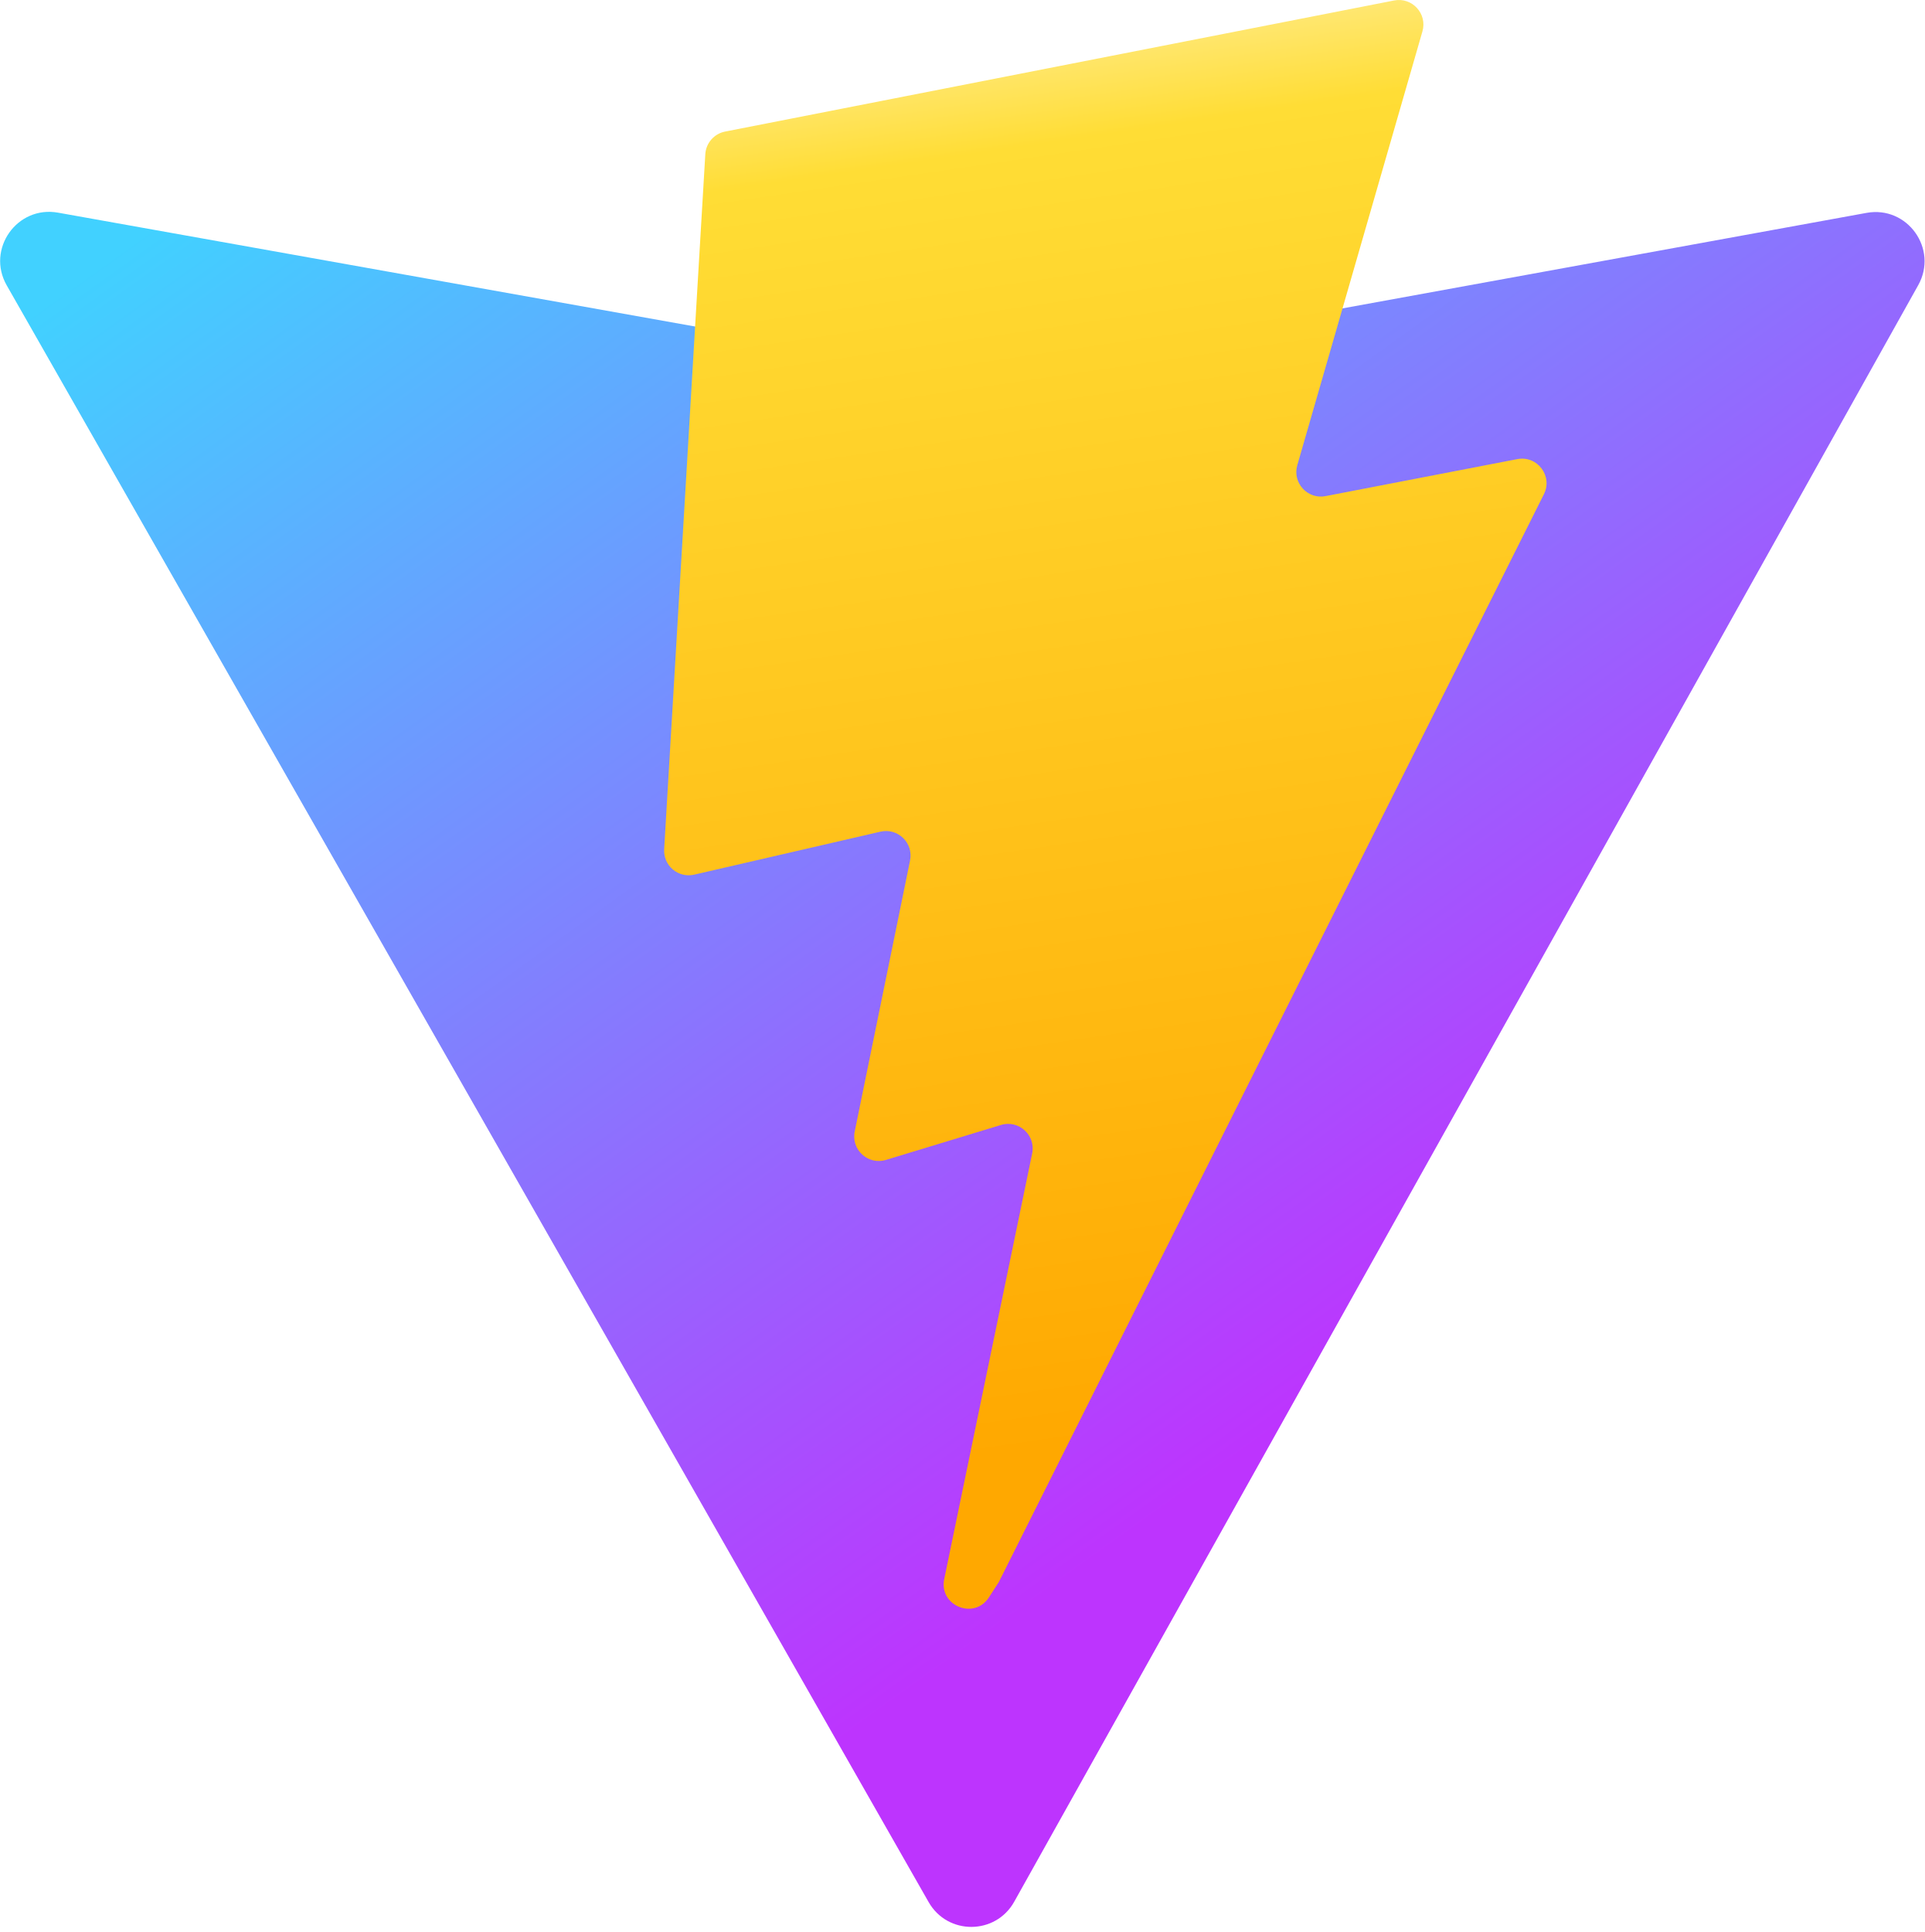
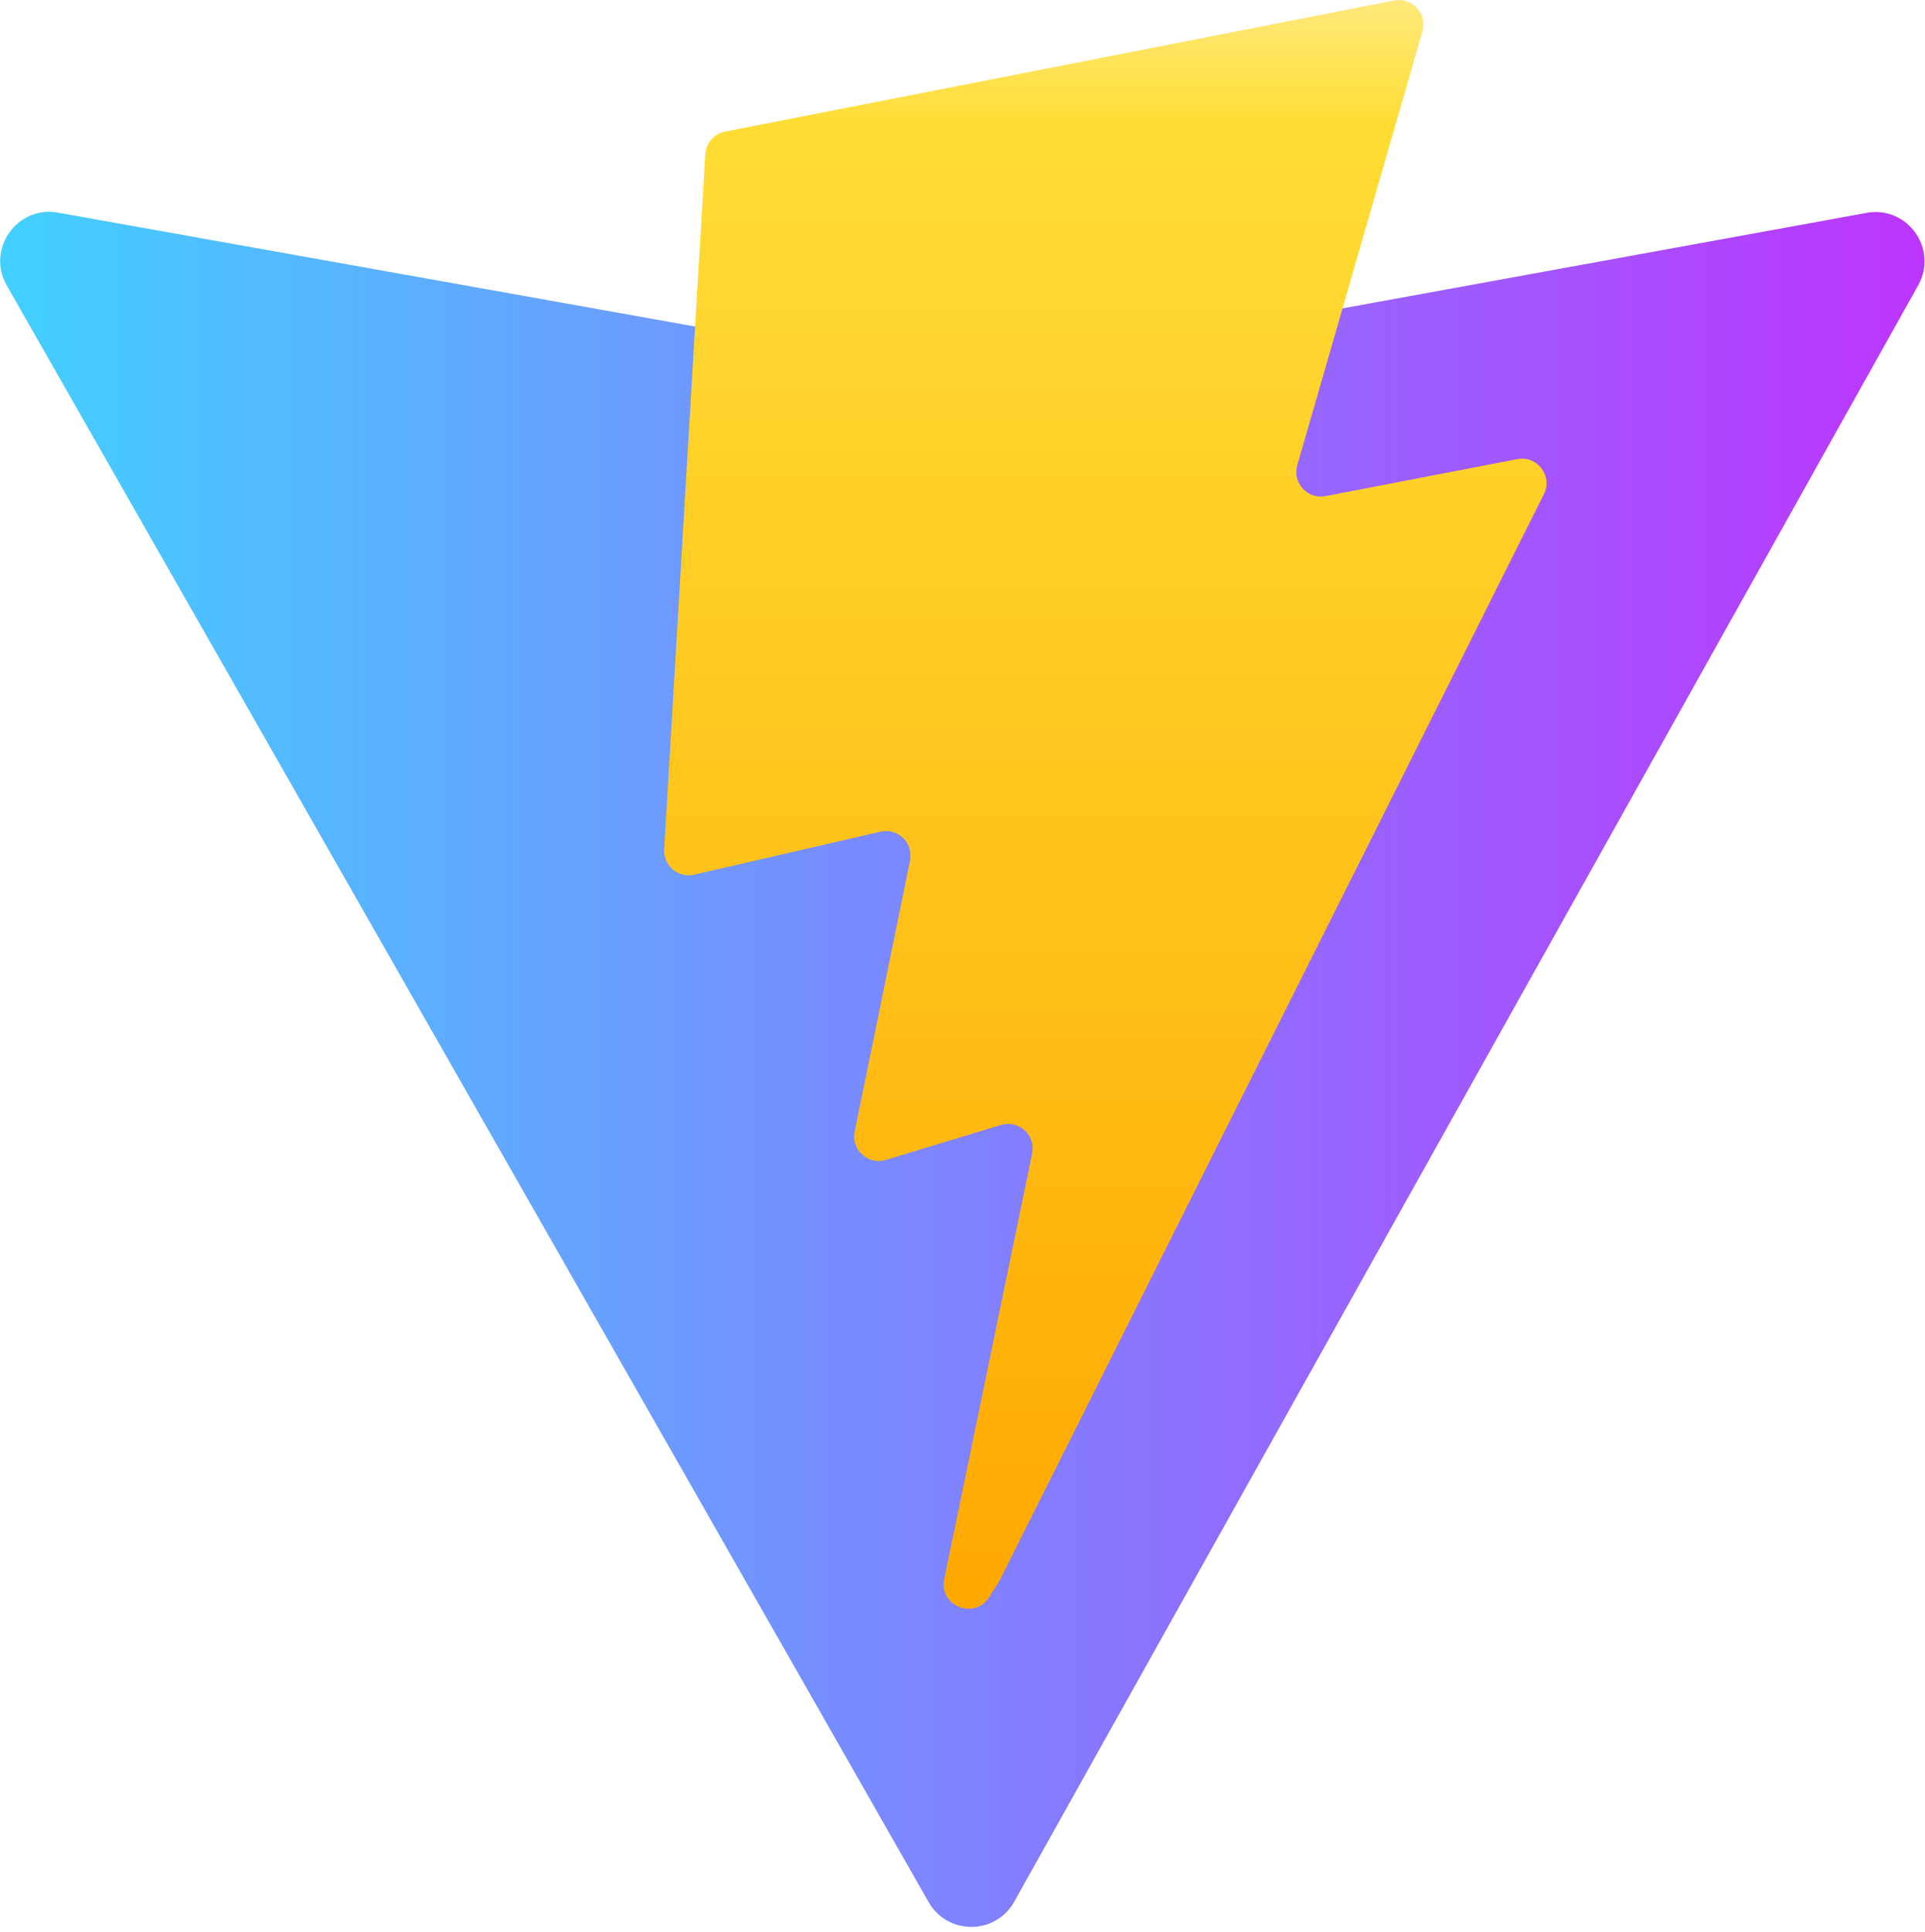
- <svg xmlns="http://www.w3.org/2000/svg" aria-hidden="true" role="img" class="iconify iconify--logos" width="31.88" height="32" preserveAspectRatio="xMidYMid meet" viewBox="0 0 256 257">
+ <svg xmlns="http://www.w3.org/2000/svg" viewBox="0 0 256 257" width="31.88" height="32">
  <defs>
-     <linearGradient id="IconifyId1813088fe1fbc01fb466" x1="-.828%" x2="57.636%" y1="7.652%" y2="78.411%">
-       <stop offset="0%" stop-color="#41D1FF" />
-       <stop offset="100%" stop-color="#BD34FE" />
+     <linearGradient id="grad1" x1="0%" y1="0%" x2="100%" y2="0%">
+       <stop offset="0%" style="stop-color:#41D1FF;stop-opacity:1" />
+       <stop offset="100%" style="stop-color:#BD34FE;stop-opacity:1" />
    </linearGradient>
-     <linearGradient id="IconifyId1813088fe1fbc01fb467" x1="43.376%" x2="50.316%" y1="2.242%" y2="89.03%">
-       <stop offset="0%" stop-color="#FFEA83" />
-       <stop offset="8.333%" stop-color="#FFDD35" />
-       <stop offset="100%" stop-color="#FFA800" />
+     <linearGradient id="grad2" x1="50%" y1="0%" x2="50%" y2="100%">
+       <stop offset="0%" style="stop-color:#FFEA83;stop-opacity:1" />
+       <stop offset="8.333%" style="stop-color:#FFDD35;stop-opacity:1" />
+       <stop offset="100%" style="stop-color:#FFA800;stop-opacity:1" />
    </linearGradient>
  </defs>
-   <path fill="url(#IconifyId1813088fe1fbc01fb466)" d="M255.153 37.938L134.897 252.976c-2.483 4.44-8.862 4.466-11.382.048L.875 37.958c-2.746-4.814 1.371-10.646 6.827-9.67l120.385 21.517a6.537 6.537 0 0 0 2.322-.004l117.867-21.483c5.438-.991 9.574 4.796 6.877 9.62Z" />
-   <path fill="url(#IconifyId1813088fe1fbc01fb467)" d="M185.432.063L96.44 17.501a3.268 3.268 0 0 0-2.634 3.014l-5.474 92.456a3.268 3.268 0 0 0 3.997 3.378l24.777-5.718c2.318-.535 4.413 1.507 3.936 3.838l-7.361 36.047c-.495 2.426 1.782 4.5 4.151 3.78l15.304-4.649c2.372-.72 4.652 1.36 4.15 3.788l-11.698 56.621c-.732 3.542 3.979 5.473 5.943 2.437l1.313-2.028l72.516-144.72c1.215-2.423-.88-5.186-3.54-4.672l-25.505 4.922c-2.396.462-4.435-1.77-3.759-4.114l16.646-57.705c.677-2.35-1.37-4.583-3.769-4.113Z" />
+   <path fill="url(#grad1)" d="M255.153 37.938L134.897 252.976c-2.483 4.44-8.862 4.466-11.382.048L.875 37.958c-2.746-4.814 1.371-10.646 6.827-9.67l120.385 21.517a6.537 6.537 0 0 0 2.322-.004l117.867-21.483c5.438-.991 9.574 4.796 6.877 9.62Z" />
+   <path fill="url(#grad2)" d="M185.432.063L96.44 17.501a3.268 3.268 0 0 0-2.634 3.014l-5.474 92.456a3.268 3.268 0 0 0 3.997 3.378l24.777-5.718c2.318-.535 4.413 1.507 3.936 3.838l-7.361 36.047c-.495 2.426 1.782 4.5 4.151 3.78l15.304-4.649c2.372-.72 4.652 1.36 4.15 3.788l-11.698 56.621c-.732 3.542 3.979 5.473 5.943 2.437l1.313-2.028l72.516-144.72c1.215-2.423-.88-5.186-3.54-4.672l-25.505 4.922c-2.396.462-4.435-1.77-3.759-4.114l16.646-57.705c.677-2.35-1.37-4.583-3.769-4.113Z" />
</svg>
